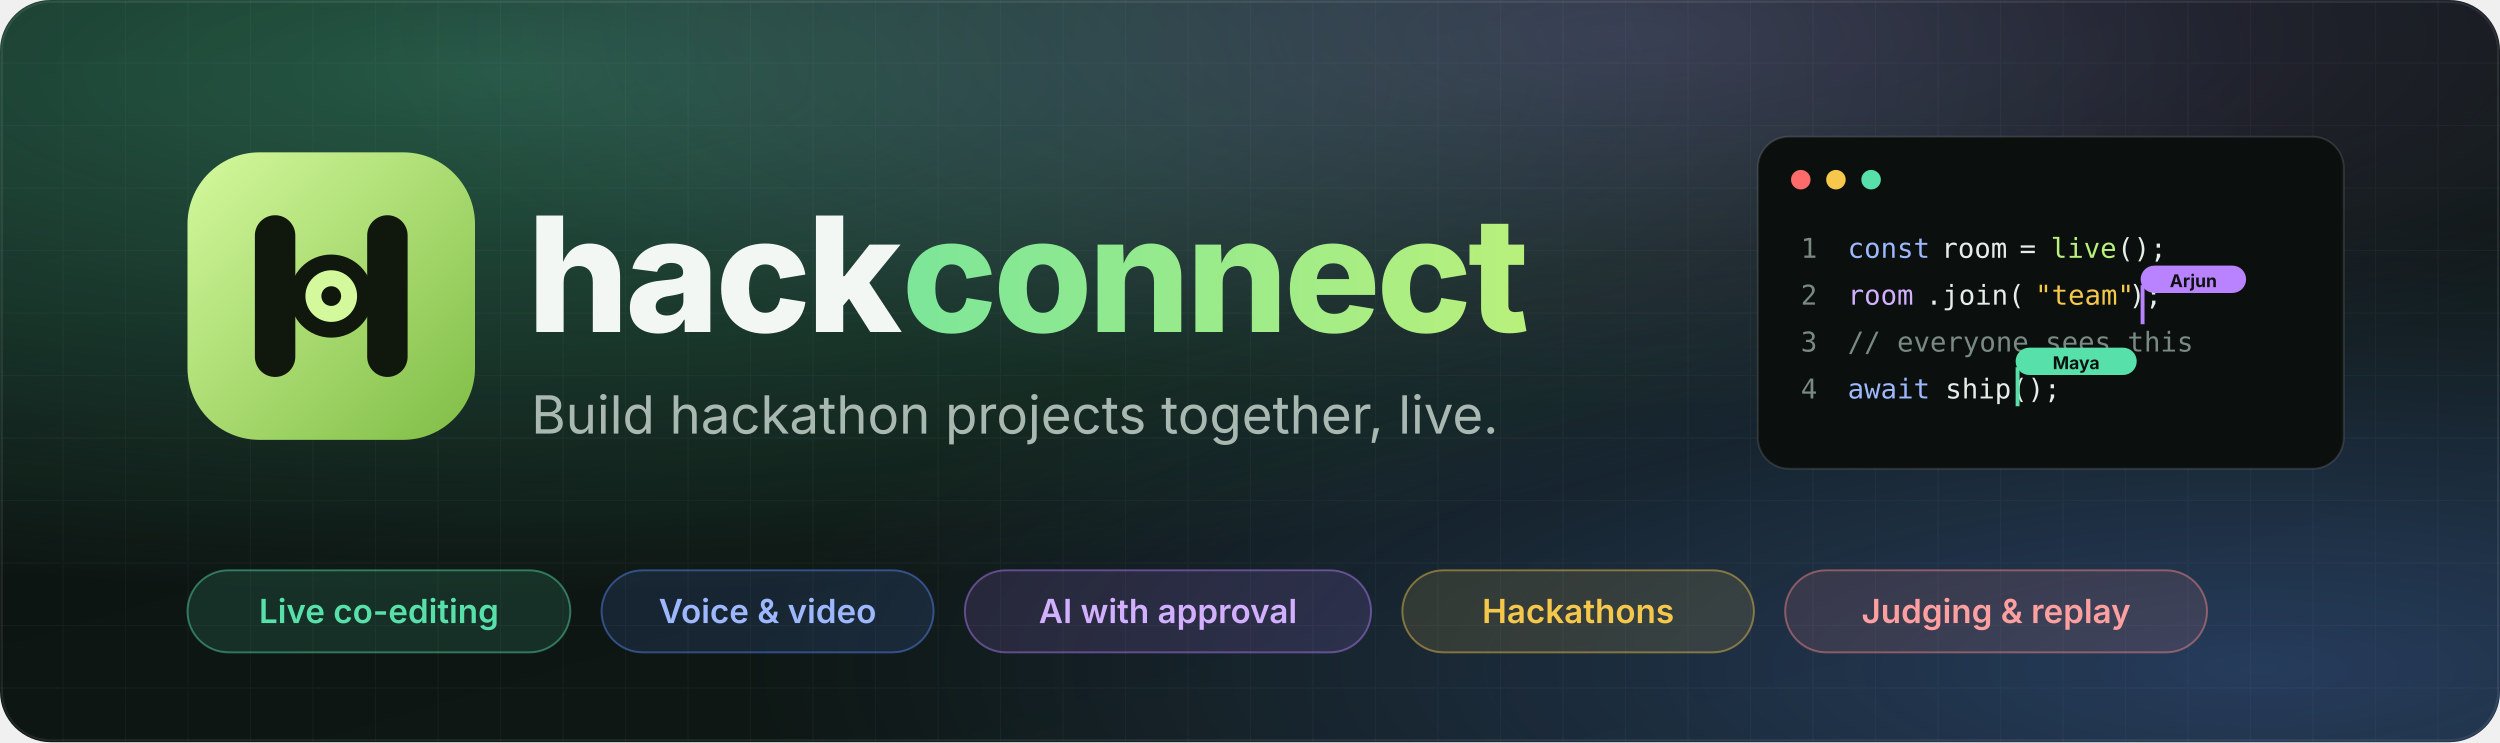
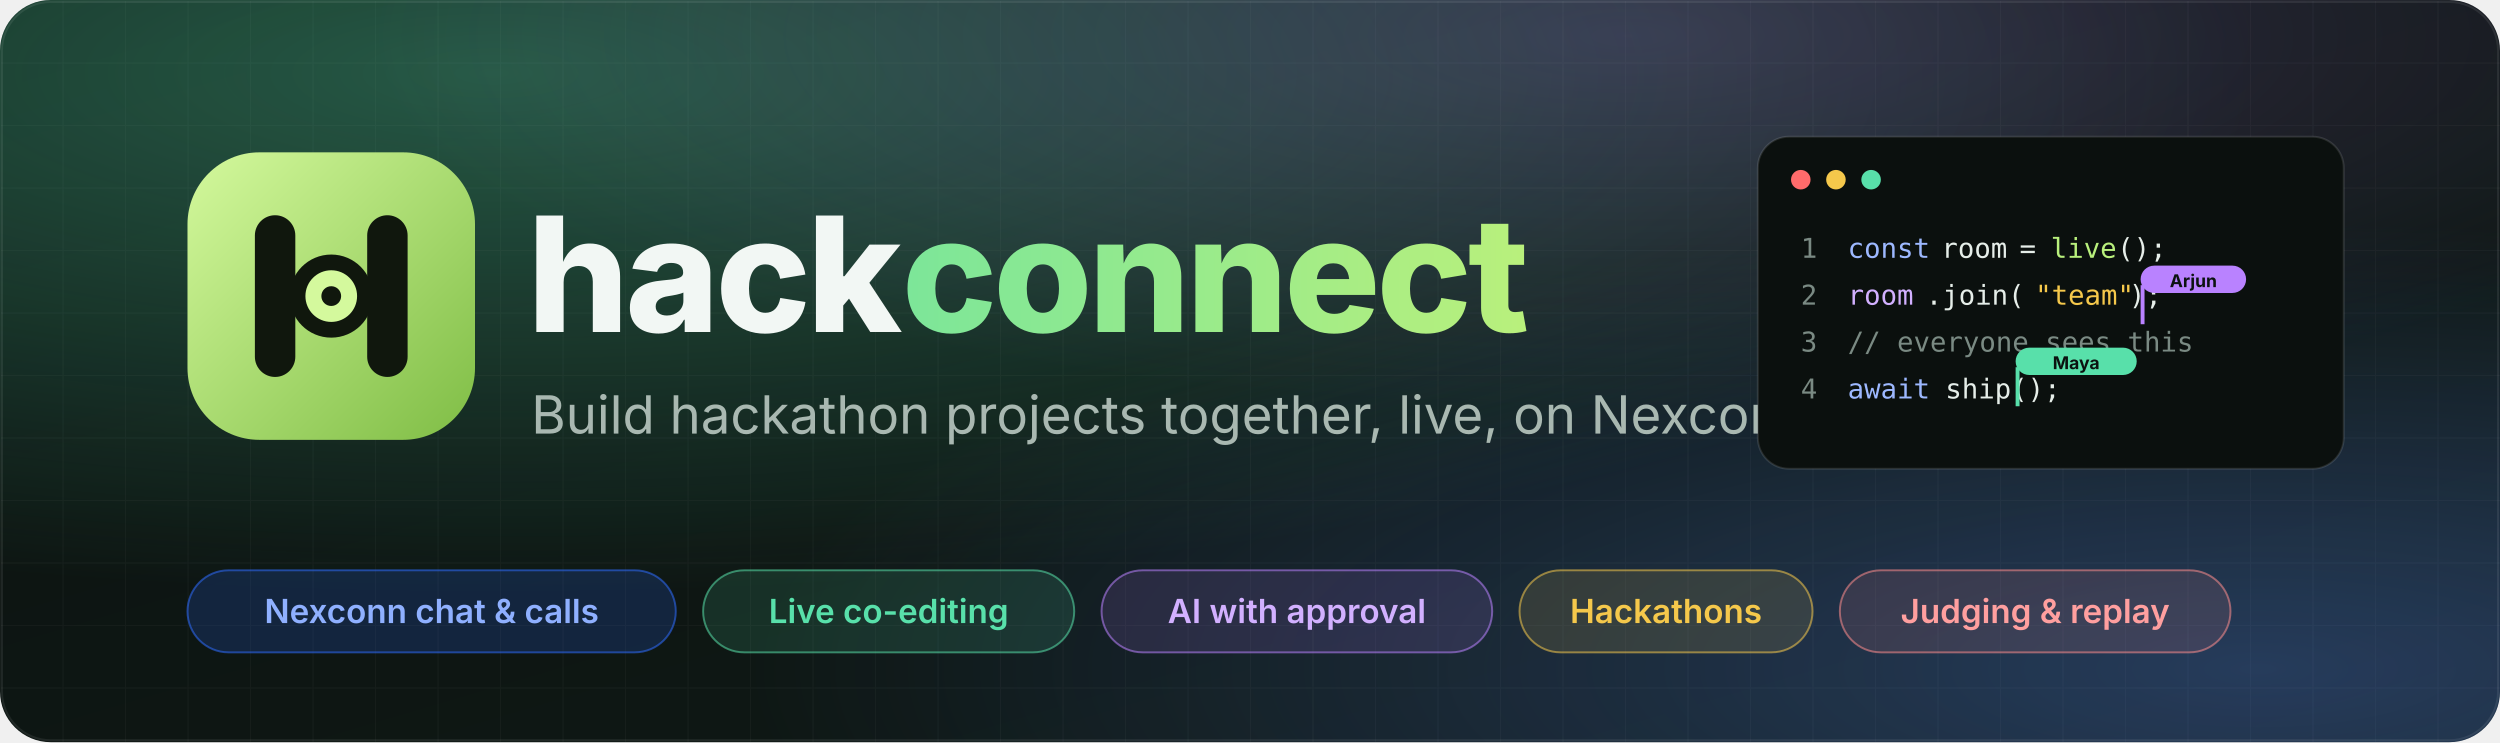
<svg xmlns="http://www.w3.org/2000/svg" viewBox="0 0 1280 380" role="img" aria-label="HackConnect: build hackathon projects together, live">
  <defs>
    <linearGradient id="bg" x1="0" y1="0" x2="1" y2="1">
      <stop offset="0" stop-color="#0b1210" />
      <stop offset="1" stop-color="#101a16" />
    </linearGradient>
    <linearGradient id="g" x1="0" y1="0" x2="1" y2="1">
      <stop offset="0" stop-color="#d4f99d" />
      <stop offset="1" stop-color="#7fbd45" />
    </linearGradient>
    <linearGradient id="word" x1="0" y1="0" x2="1" y2="0">
      <stop offset="0" stop-color="#58e0aa" />
      <stop offset="1" stop-color="#b9f07c" />
    </linearGradient>
    <radialGradient id="b1" cx="0.2" cy="0.1" r="0.7">
      <stop offset="0" stop-color="#58e0aa" stop-opacity=".34" />
      <stop offset="1" stop-color="#58e0aa" stop-opacity="0" />
    </radialGradient>
    <radialGradient id="b2" cx="0.9" cy="0.9" r="0.6">
      <stop offset="0" stop-color="#5a8cff" stop-opacity=".30" />
      <stop offset="1" stop-color="#5a8cff" stop-opacity="0" />
    </radialGradient>
    <radialGradient id="b3" cx="0.65" cy="0.05" r="0.5">
      <stop offset="0" stop-color="#b982ff" stop-opacity=".22" />
      <stop offset="1" stop-color="#b982ff" stop-opacity="0" />
    </radialGradient>
    <pattern id="grid" width="32" height="32" patternUnits="userSpaceOnUse">
      <path d="M32 0H0V32" fill="none" stroke="#ffffff" stroke-opacity=".035" />
    </pattern>
  </defs>
  <rect width="1280" height="380" rx="26" fill="url(#bg)" />
  <rect width="1280" height="380" rx="26" fill="url(#grid)" />
  <rect width="1280" height="380" rx="26" fill="url(#b1)" />
  <rect width="1280" height="380" rx="26" fill="url(#b2)" />
  <rect width="1280" height="380" rx="26" fill="url(#b3)" />
  <rect x="1" y="1" width="1278" height="378" rx="25" fill="none" stroke="#ffffff" stroke-opacity=".08" />
  <g transform="translate(96 78) scale(2.3)">
    <rect width="64" height="64" rx="16" fill="url(#g)" />
    <rect x="15" y="14" width="9" height="36" rx="4.5" fill="#10170d" />
    <rect x="40" y="14" width="9" height="36" rx="4.5" fill="#10170d" />
    <rect x="22" y="29" width="20" height="6" fill="#10170d" />
    <circle cx="32" cy="32" r="7.5" fill="#d4f99d" stroke="#10170d" stroke-width="3.5" />
    <circle cx="32" cy="32" r="2.2" fill="#10170d" />
  </g>
  <text x="270" y="170" font-family="Inter, 'Segoe UI', system-ui, sans-serif" font-size="82" font-weight="800" fill="#f2f7f4" letter-spacing="-2">hack<tspan fill="url(#word)">connect</tspan>
  </text>
-   <text x="272" y="222" font-family="Inter, 'Segoe UI', system-ui, sans-serif" font-size="27" fill="#a9b8b1">Build hackathon projects together, live.</text>
+   <text x="272" y="222" font-family="Inter, 'Segoe UI', system-ui, sans-serif" font-size="27" fill="#a9b8b1">Build hackathon projects together, live, on Nexconn.</text>
  <g font-family="Inter, 'Segoe UI', system-ui, sans-serif" font-size="17" font-weight="600">
    <g transform="translate(96 292)">
-       <rect width="196" height="42" rx="21" fill="#58e0aa" fill-opacity=".13" stroke="#58e0aa" stroke-opacity=".45" />
-       <text x="98" y="27" text-anchor="middle" fill="#58e0aa">Live co-editing</text>
+       <rect width="250" height="42" rx="21" fill="#2f6bff" fill-opacity=".18" stroke="#2f6bff" stroke-opacity=".55" />
+       <text x="125" y="27" text-anchor="middle" fill="#8fb0ff">Nexconn chat &amp; calls</text>
    </g>
-     <g transform="translate(308 292)">
-       <rect width="170" height="42" rx="21" fill="#5a8cff" fill-opacity=".13" stroke="#5a8cff" stroke-opacity=".45" />
-       <text x="85" y="27" text-anchor="middle" fill="#9db8ff">Voice &amp; video</text>
+     <g transform="translate(360 292)">
+       <rect width="190" height="42" rx="21" fill="#58e0aa" fill-opacity=".13" stroke="#58e0aa" stroke-opacity=".55" />
+       <text x="95" y="27" text-anchor="middle" fill="#58e0aa">Live co-editing</text>
    </g>
-     <g transform="translate(494 292)">
-       <rect width="208" height="42" rx="21" fill="#b982ff" fill-opacity=".13" stroke="#b982ff" stroke-opacity=".45" />
-       <text x="104" y="27" text-anchor="middle" fill="#d2b0ff">AI with approval</text>
+     <g transform="translate(564 292)">
+       <rect width="200" height="42" rx="21" fill="#b982ff" fill-opacity=".13" stroke="#b982ff" stroke-opacity=".55" />
+       <text x="100" y="27" text-anchor="middle" fill="#d2b0ff">AI with approval</text>
    </g>
-     <g transform="translate(718 292)">
-       <rect width="180" height="42" rx="21" fill="#f5c84b" fill-opacity=".12" stroke="#f5c84b" stroke-opacity=".45" />
-       <text x="90" y="27" text-anchor="middle" fill="#f5c84b">Hackathons</text>
+     <g transform="translate(778 292)">
+       <rect width="150" height="42" rx="21" fill="#f5c84b" fill-opacity=".12" stroke="#f5c84b" stroke-opacity=".55" />
+       <text x="75" y="27" text-anchor="middle" fill="#f5c84b">Hackathons</text>
    </g>
-     <g transform="translate(914 292)">
-       <rect width="216" height="42" rx="21" fill="#ff8d8d" fill-opacity=".12" stroke="#ff8d8d" stroke-opacity=".45" />
-       <text x="108" y="27" text-anchor="middle" fill="#ff9f9f">Judging &amp; replay</text>
+     <g transform="translate(942 292)">
+       <rect width="200" height="42" rx="21" fill="#ff8d8d" fill-opacity=".12" stroke="#ff8d8d" stroke-opacity=".55" />
+       <text x="100" y="27" text-anchor="middle" fill="#ff9f9f">Judging &amp; replay</text>
    </g>
  </g>
  <g transform="translate(900 70)">
    <rect width="300" height="170" rx="16" fill="#0b100e" stroke="#ffffff" stroke-opacity=".12" />
    <circle cx="22" cy="22" r="5" fill="#ff6b6b" />
    <circle cx="40" cy="22" r="5" fill="#f5c84b" />
    <circle cx="58" cy="22" r="5" fill="#58e0aa" />
    <g font-family="Consolas, 'SFMono-Regular', monospace" font-size="14">
      <text x="22" y="62" fill="#7a8a83">1</text>
      <text x="46" y="62" fill="#9db8ff">const</text>
      <text x="94" y="62" fill="#e6eee9">room</text>
      <text x="134" y="62" fill="#e6eee9">=</text>
      <text x="150" y="62" fill="#b9f07c">live</text>
      <text x="184" y="62" fill="#e6eee9">();</text>
      <text x="22" y="86" fill="#7a8a83">2</text>
      <text x="46" y="86" fill="#d2b0ff">room</text>
      <text x="86" y="86" fill="#e6eee9">.join(</text>
      <text x="142" y="86" fill="#f5c84b">"team"</text>
      <text x="190" y="86" fill="#e6eee9">);</text>
      <text x="22" y="110" fill="#7a8a83">3</text>
      <text x="46" y="110" fill="#7a8a83">// everyone sees this</text>
      <text x="22" y="134" fill="#7a8a83">4</text>
      <text x="46" y="134" fill="#9db8ff">await</text>
      <text x="96" y="134" fill="#e6eee9">ship();</text>
    </g>
    <rect x="132" y="118" width="2" height="20" fill="#58e0aa" />
    <rect x="132" y="108" width="62" height="14" rx="7" fill="#58e0aa" />
    <text x="163" y="119" text-anchor="middle" font-family="Inter,system-ui,sans-serif" font-size="9" font-weight="700" fill="#0b1210">Maya</text>
    <rect x="196" y="76" width="2" height="20" fill="#b982ff" />
    <rect x="196" y="66" width="54" height="14" rx="7" fill="#b982ff" />
    <text x="223" y="77" text-anchor="middle" font-family="Inter,system-ui,sans-serif" font-size="9" font-weight="700" fill="#0b1210">Arjun</text>
  </g>
</svg>
